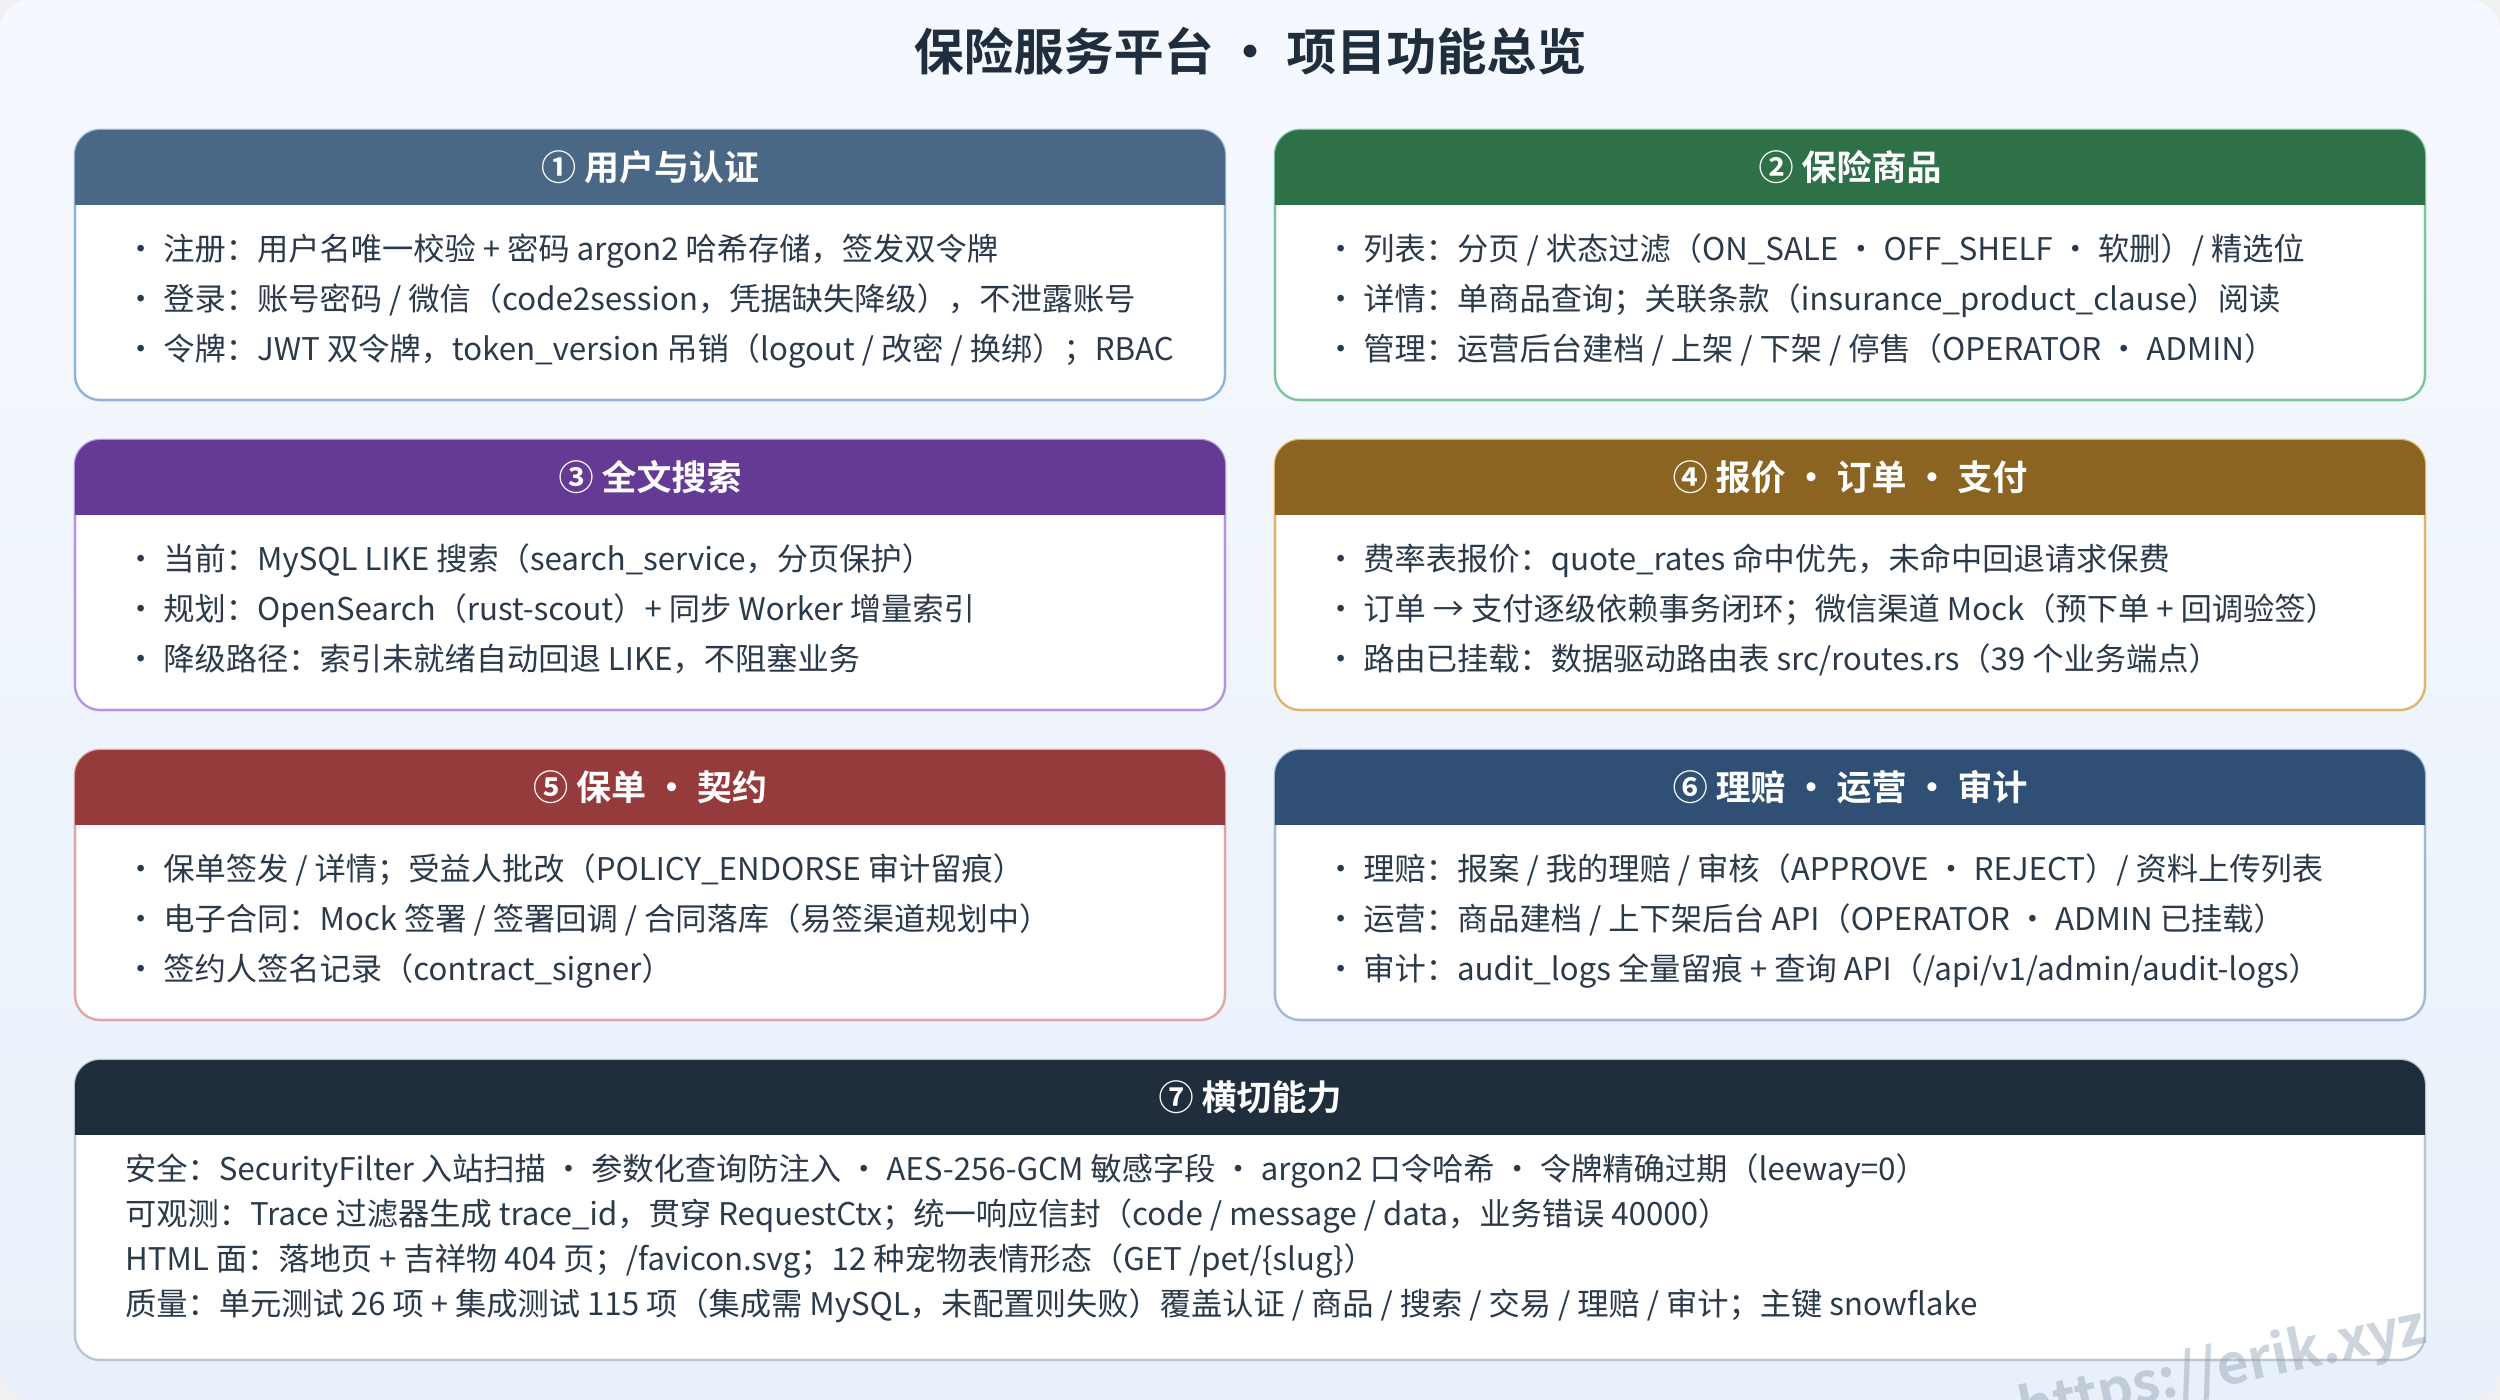
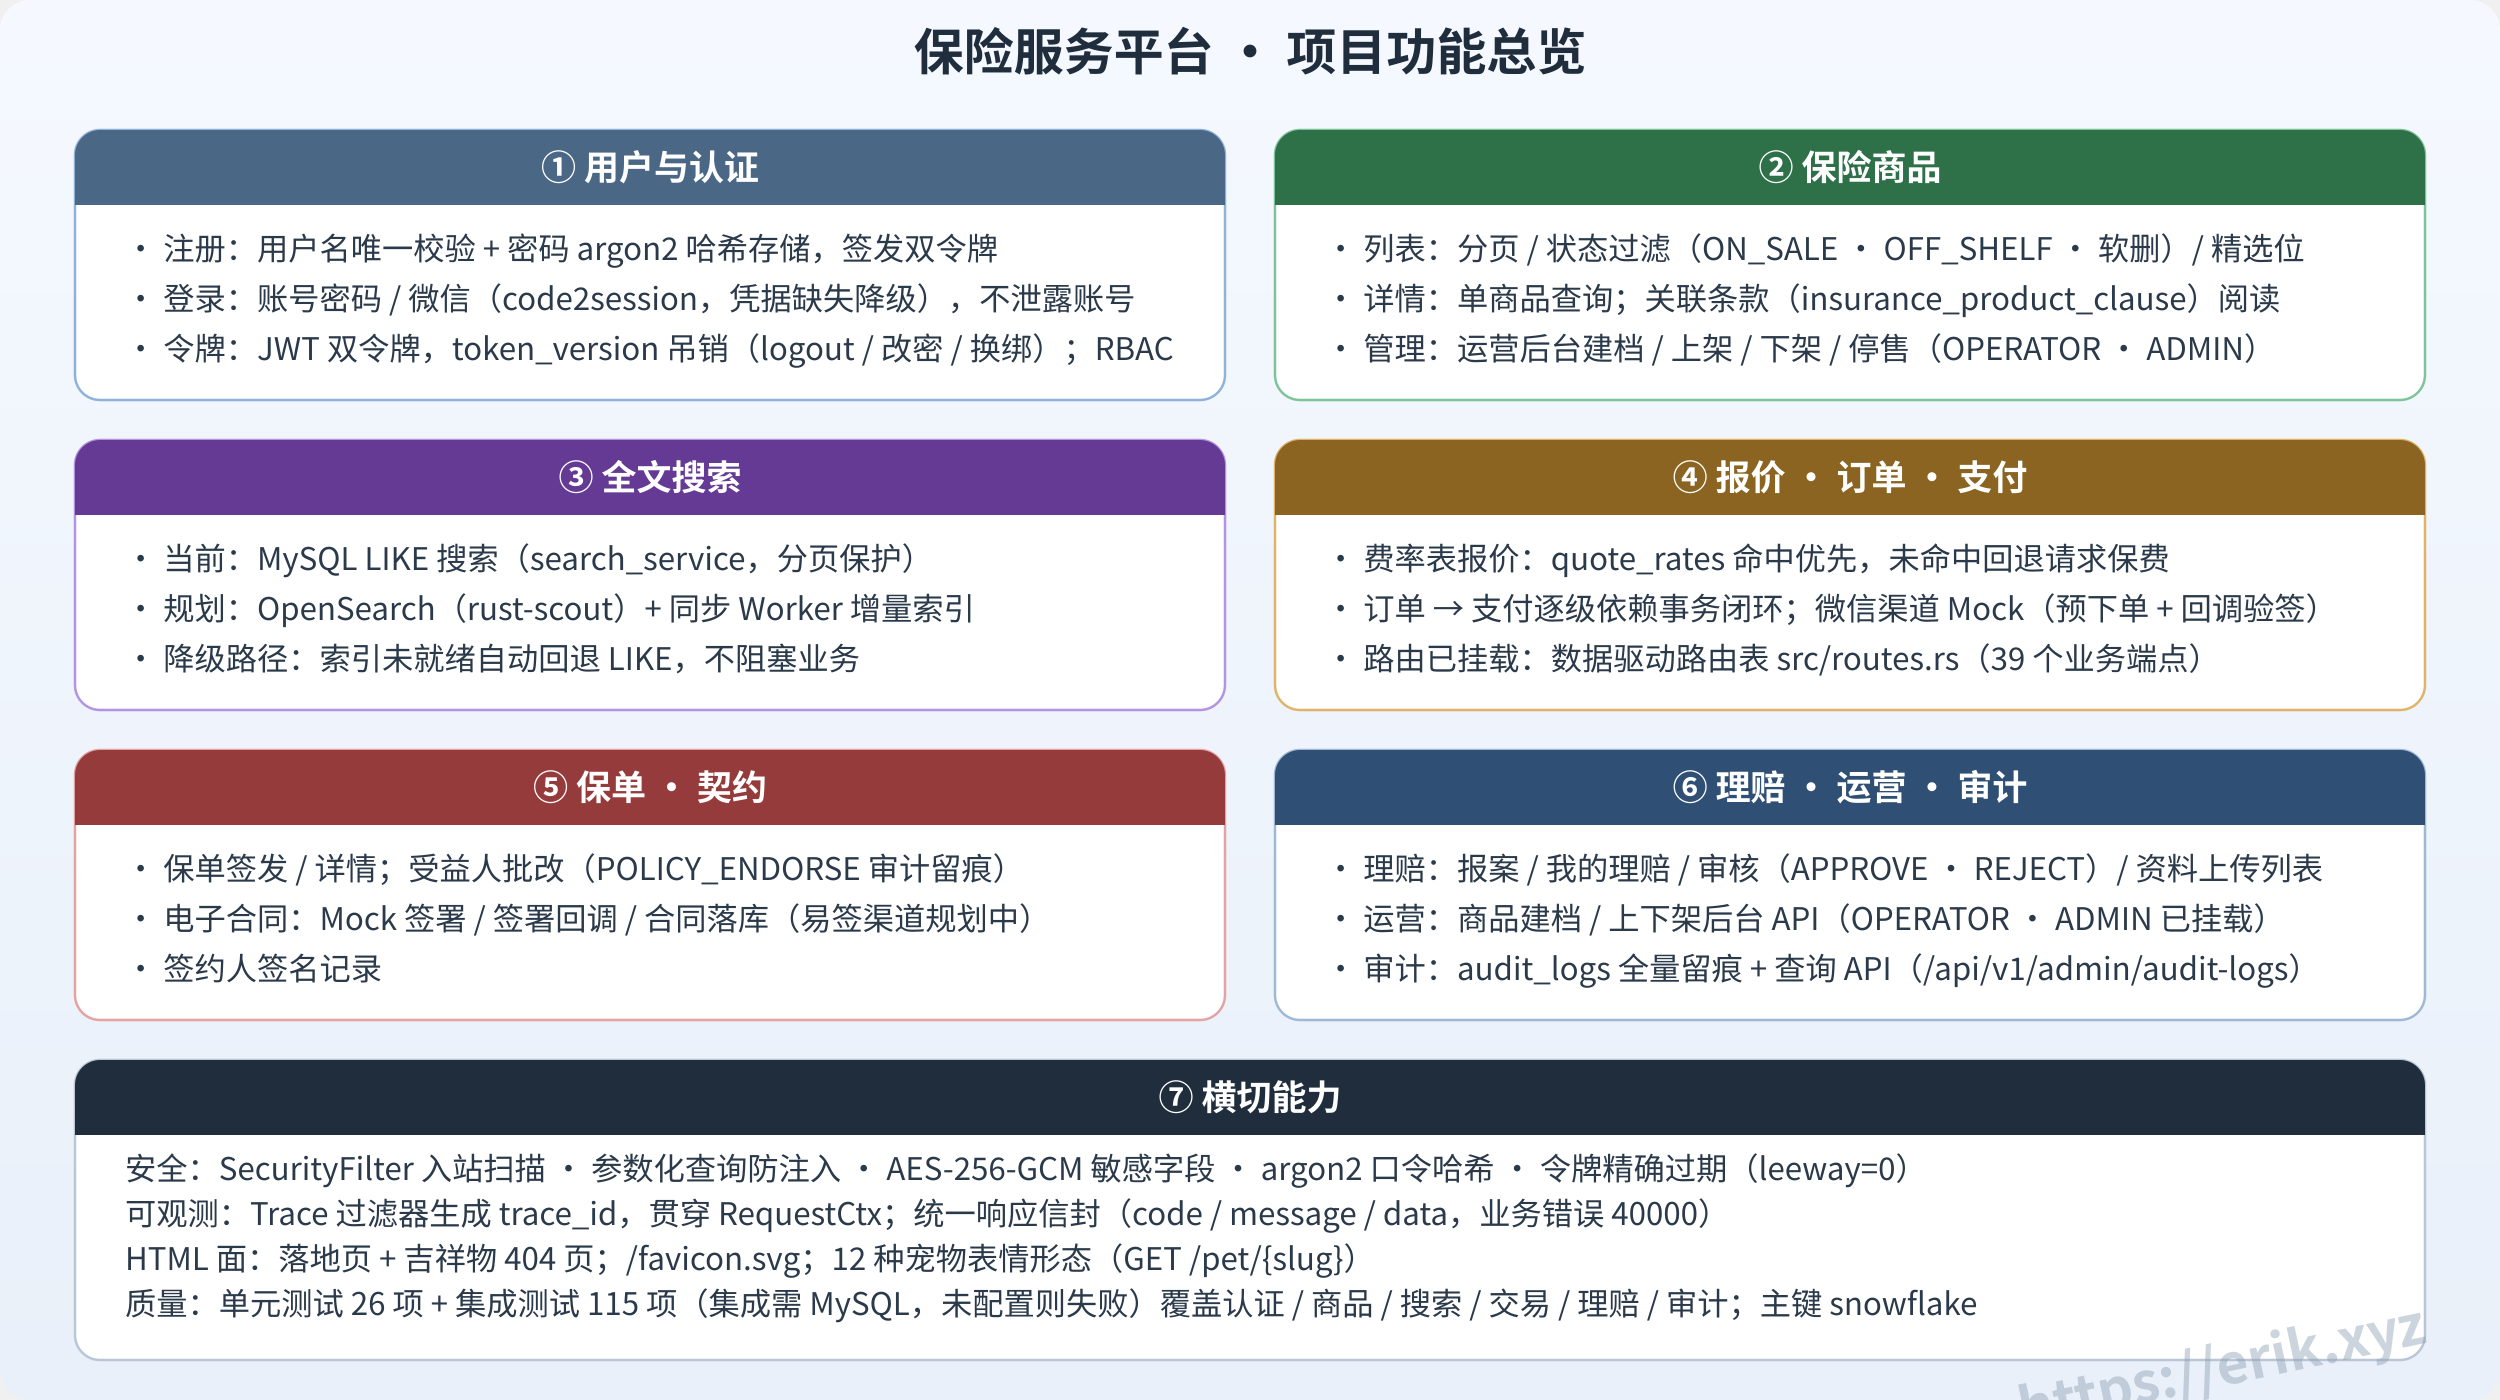
<svg xmlns="http://www.w3.org/2000/svg" width="1000" height="560" viewBox="0 0 1000 560" font-family="'PingFang SC','Microsoft YaHei','Noto Sans CJK SC',sans-serif">
  <defs>
    <linearGradient id="bg" x1="0" y1="0" x2="0" y2="1">
      <stop offset="0" stop-color="#f5f9ff" />
      <stop offset="1" stop-color="#e9f0f9" />
    </linearGradient>
  </defs>
  <rect x="0" y="0" width="1000" height="560" fill="url(#bg)" rx="12" />
  <text x="500" y="28" text-anchor="middle" font-size="20" font-weight="700" fill="#1f2d3d">保险服务平台 · 项目功能总览</text>
  <g>
    <rect x="30" y="52" width="460" height="108" rx="10" fill="#fff" stroke="#8fb2d8" />
    <rect x="30" y="52" width="460" height="30" rx="10" fill="#4a6785" />
    <rect x="30" y="72" width="460" height="10" fill="#4a6785" />
    <text x="260" y="72" text-anchor="middle" font-size="14" fill="#fff" font-weight="600">① 用户与认证</text>
    <text x="50" y="104" font-size="12.5" fill="#2b3a4a">• 注册：用户名唯一校验 + 密码 argon2 哈希存储，签发双令牌</text>
    <text x="50" y="124" font-size="12.5" fill="#2b3a4a">• 登录：账号密码 / 微信（code2session，凭据缺失降级），不泄露账号</text>
    <text x="50" y="144" font-size="12.5" fill="#2b3a4a">• 令牌：JWT 双令牌，token_version 吊销（logout / 改密 / 换绑）；RBAC</text>
  </g>
  <g>
    <rect x="510" y="52" width="460" height="108" rx="10" fill="#fff" stroke="#7fc39a" />
    <rect x="510" y="52" width="460" height="30" rx="10" fill="#2e7048" />
    <rect x="510" y="72" width="460" height="10" fill="#2e7048" />
    <text x="740" y="72" text-anchor="middle" font-size="14" fill="#fff" font-weight="600">② 保险商品</text>
    <text x="530" y="104" font-size="12.5" fill="#2b3a4a">• 列表：分页 / 状态过滤（ON_SALE · OFF_SHELF · 软删）/ 精选位</text>
    <text x="530" y="124" font-size="12.5" fill="#2b3a4a">• 详情：单商品查询；关联条款（insurance_product_clause）阅读</text>
    <text x="530" y="144" font-size="12.5" fill="#2b3a4a">• 管理：运营后台建档 / 上架 / 下架 / 停售（OPERATOR · ADMIN）</text>
  </g>
  <g>
    <rect x="30" y="176" width="460" height="108" rx="10" fill="#fff" stroke="#b493e0" />
    <rect x="30" y="176" width="460" height="30" rx="10" fill="#643a94" />
    <rect x="30" y="196" width="460" height="10" fill="#643a94" />
    <text x="260" y="196" text-anchor="middle" font-size="14" fill="#fff" font-weight="600">③ 全文搜索</text>
    <text x="50" y="228" font-size="12.5" fill="#2b3a4a">• 当前：MySQL LIKE 搜索（search_service，分页保护）</text>
    <text x="50" y="248" font-size="12.5" fill="#2b3a4a">• 规划：OpenSearch（rust-scout）+ 同步 Worker 增量索引</text>
    <text x="50" y="268" font-size="12.5" fill="#2b3a4a">• 降级路径：索引未就绪自动回退 LIKE，不阻塞业务</text>
  </g>
  <g>
    <rect x="510" y="176" width="460" height="108" rx="10" fill="#fff" stroke="#e0b36a" />
    <rect x="510" y="176" width="460" height="30" rx="10" fill="#8a6420" />
    <rect x="510" y="196" width="460" height="10" fill="#8a6420" />
    <text x="740" y="196" text-anchor="middle" font-size="14" fill="#fff" font-weight="600">④ 报价 · 订单 · 支付</text>
    <text x="530" y="228" font-size="12.5" fill="#2b3a4a">• 费率表报价：quote_rates 命中优先，未命中回退请求保费</text>
    <text x="530" y="248" font-size="12.5" fill="#2b3a4a">• 订单 → 支付逐级依赖事务闭环；微信渠道 Mock（预下单 + 回调验签）</text>
    <text x="530" y="268" font-size="12.5" fill="#2b3a4a">• 路由已挂载：数据驱动路由表 src/routes.rs（39 个业务端点）</text>
  </g>
  <g>
    <rect x="30" y="300" width="460" height="108" rx="10" fill="#fff" stroke="#e3a3a3" />
    <rect x="30" y="300" width="460" height="30" rx="10" fill="#963b3b" />
    <rect x="30" y="320" width="460" height="10" fill="#963b3b" />
    <text x="260" y="320" text-anchor="middle" font-size="14" fill="#fff" font-weight="600">⑤ 保单 · 契约</text>
    <text x="50" y="352" font-size="12.5" fill="#2b3a4a">• 保单签发 / 详情；受益人批改（POLICY_ENDORSE 审计留痕）</text>
    <text x="50" y="372" font-size="12.5" fill="#2b3a4a">• 电子合同：Mock 签署 / 签署回调 / 合同落库（易签渠道规划中）</text>
-     <text x="50" y="392" font-size="12.5" fill="#2b3a4a">• 签约人签名记录（contract_signer）</text>
+     <text x="50" y="392" font-size="12.5" fill="#2b3a4a">• 签约人签名记录</text>
  </g>
  <g>
    <rect x="510" y="300" width="460" height="108" rx="10" fill="#fff" stroke="#9fb8d4" />
    <rect x="510" y="300" width="460" height="30" rx="10" fill="#2f4f74" />
    <rect x="510" y="320" width="460" height="10" fill="#2f4f74" />
    <text x="740" y="320" text-anchor="middle" font-size="14" fill="#fff" font-weight="600">⑥ 理赔 · 运营 · 审计</text>
    <text x="530" y="352" font-size="12.5" fill="#2b3a4a">• 理赔：报案 / 我的理赔 / 审核（APPROVE · REJECT）/ 资料上传列表</text>
    <text x="530" y="372" font-size="12.5" fill="#2b3a4a">• 运营：商品建档 / 上下架后台 API（OPERATOR · ADMIN 已挂载）</text>
    <text x="530" y="392" font-size="12.5" fill="#2b3a4a">• 审计：audit_logs 全量留痕 + 查询 API（/api/v1/admin/audit-logs）</text>
  </g>
  <g>
    <rect x="30" y="424" width="940" height="120" rx="10" fill="#fff" stroke="#b9c6d6" />
    <rect x="30" y="424" width="940" height="30" rx="10" fill="#1f2d3d" />
    <rect x="30" y="444" width="940" height="10" fill="#1f2d3d" />
    <text x="500" y="444" text-anchor="middle" font-size="14" fill="#fff" font-weight="600">⑦ 横切能力</text>
    <text x="50" y="472" font-size="12.5" fill="#2b3a4a">安全：SecurityFilter 入站扫描 · 参数化查询防注入 · AES-256-GCM 敏感字段 · argon2 口令哈希 · 令牌精确过期（leeway=0）</text>
    <text x="50" y="490" font-size="12.5" fill="#2b3a4a">可观测：Trace 过滤器生成 trace_id，贯穿 RequestCtx；统一响应信封（code / message / data，业务错误 40000）</text>
    <text x="50" y="508" font-size="12.5" fill="#2b3a4a">HTML 面：落地页 + 吉祥物 404 页；/favicon.svg；12 种宠物表情形态（GET /pet/{slug}）</text>
    <text x="50" y="526" font-size="12.5" fill="#2b3a4a">质量：单元测试 26 项 + 集成测试 115 项（集成需 MySQL，未配置则失败）覆盖认证 / 商品 / 搜索 / 交易 / 理赔 / 审计；主键 snowflake</text>
  </g>
  <text x="972" y="552" text-anchor="end" font-size="22" font-weight="600" fill="#8ea0b5" fill-opacity="0.45" transform="rotate(-12 900 548)">https://erik.xyz</text>
</svg>
